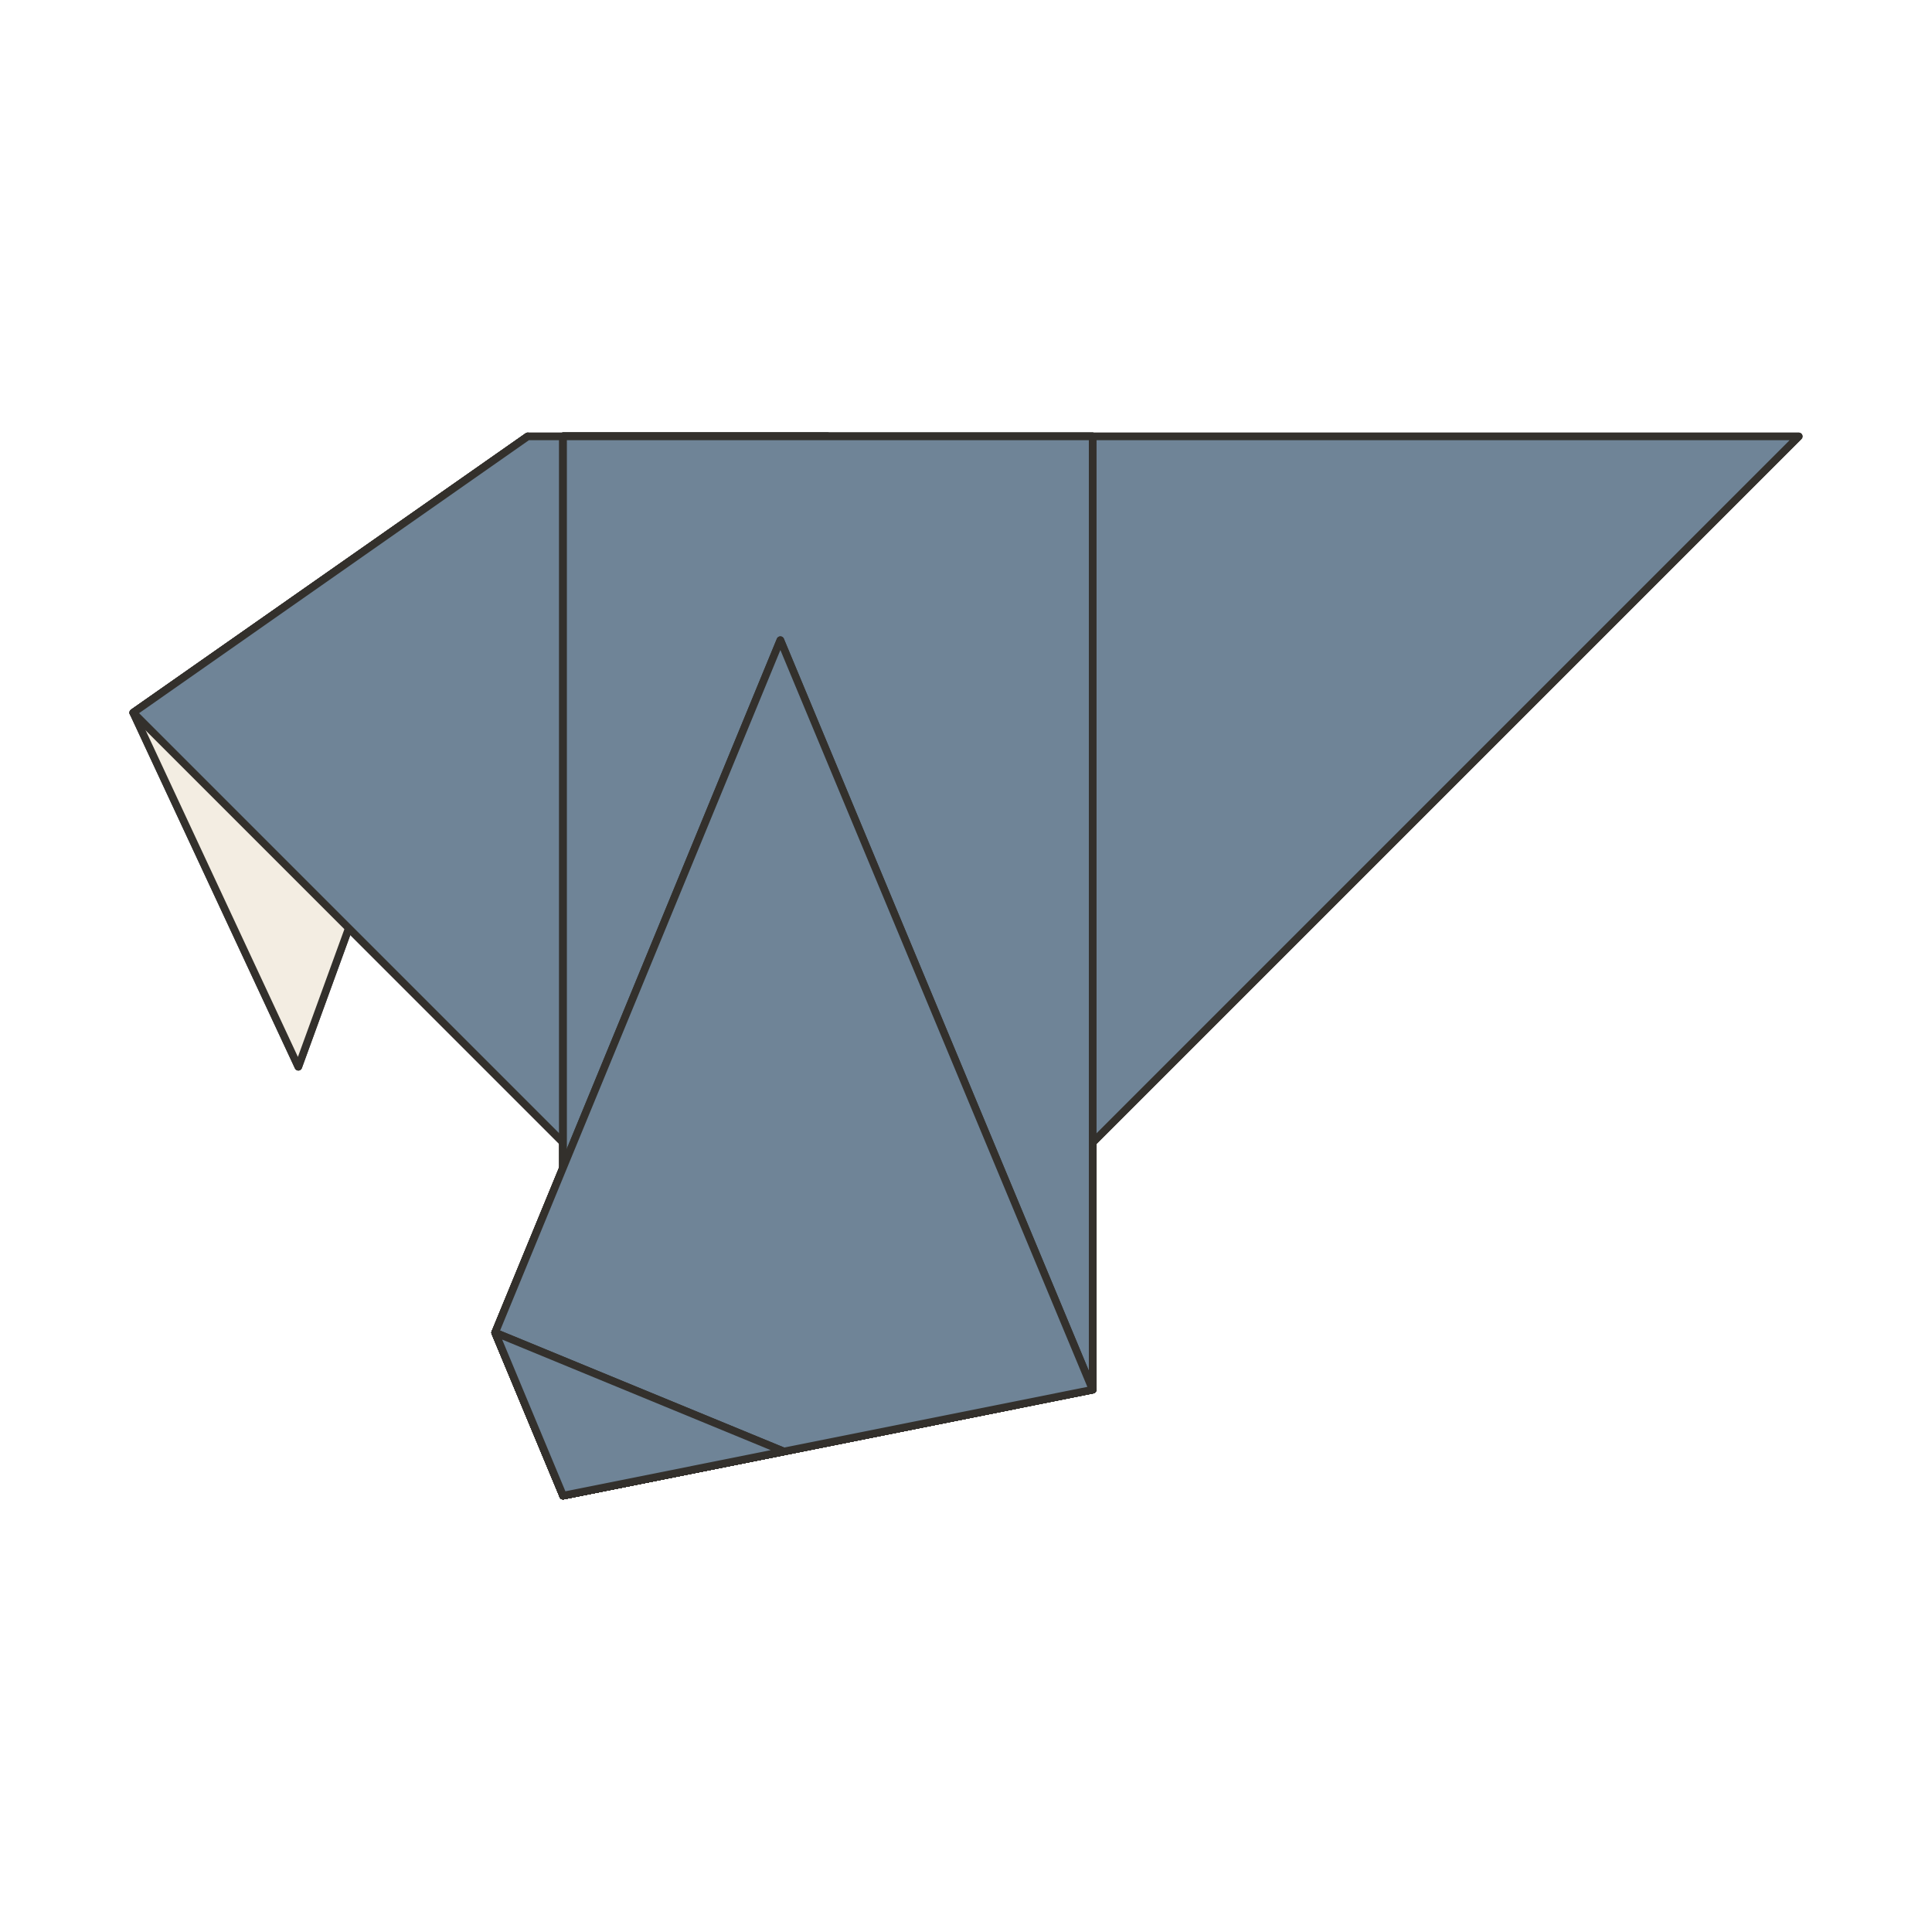
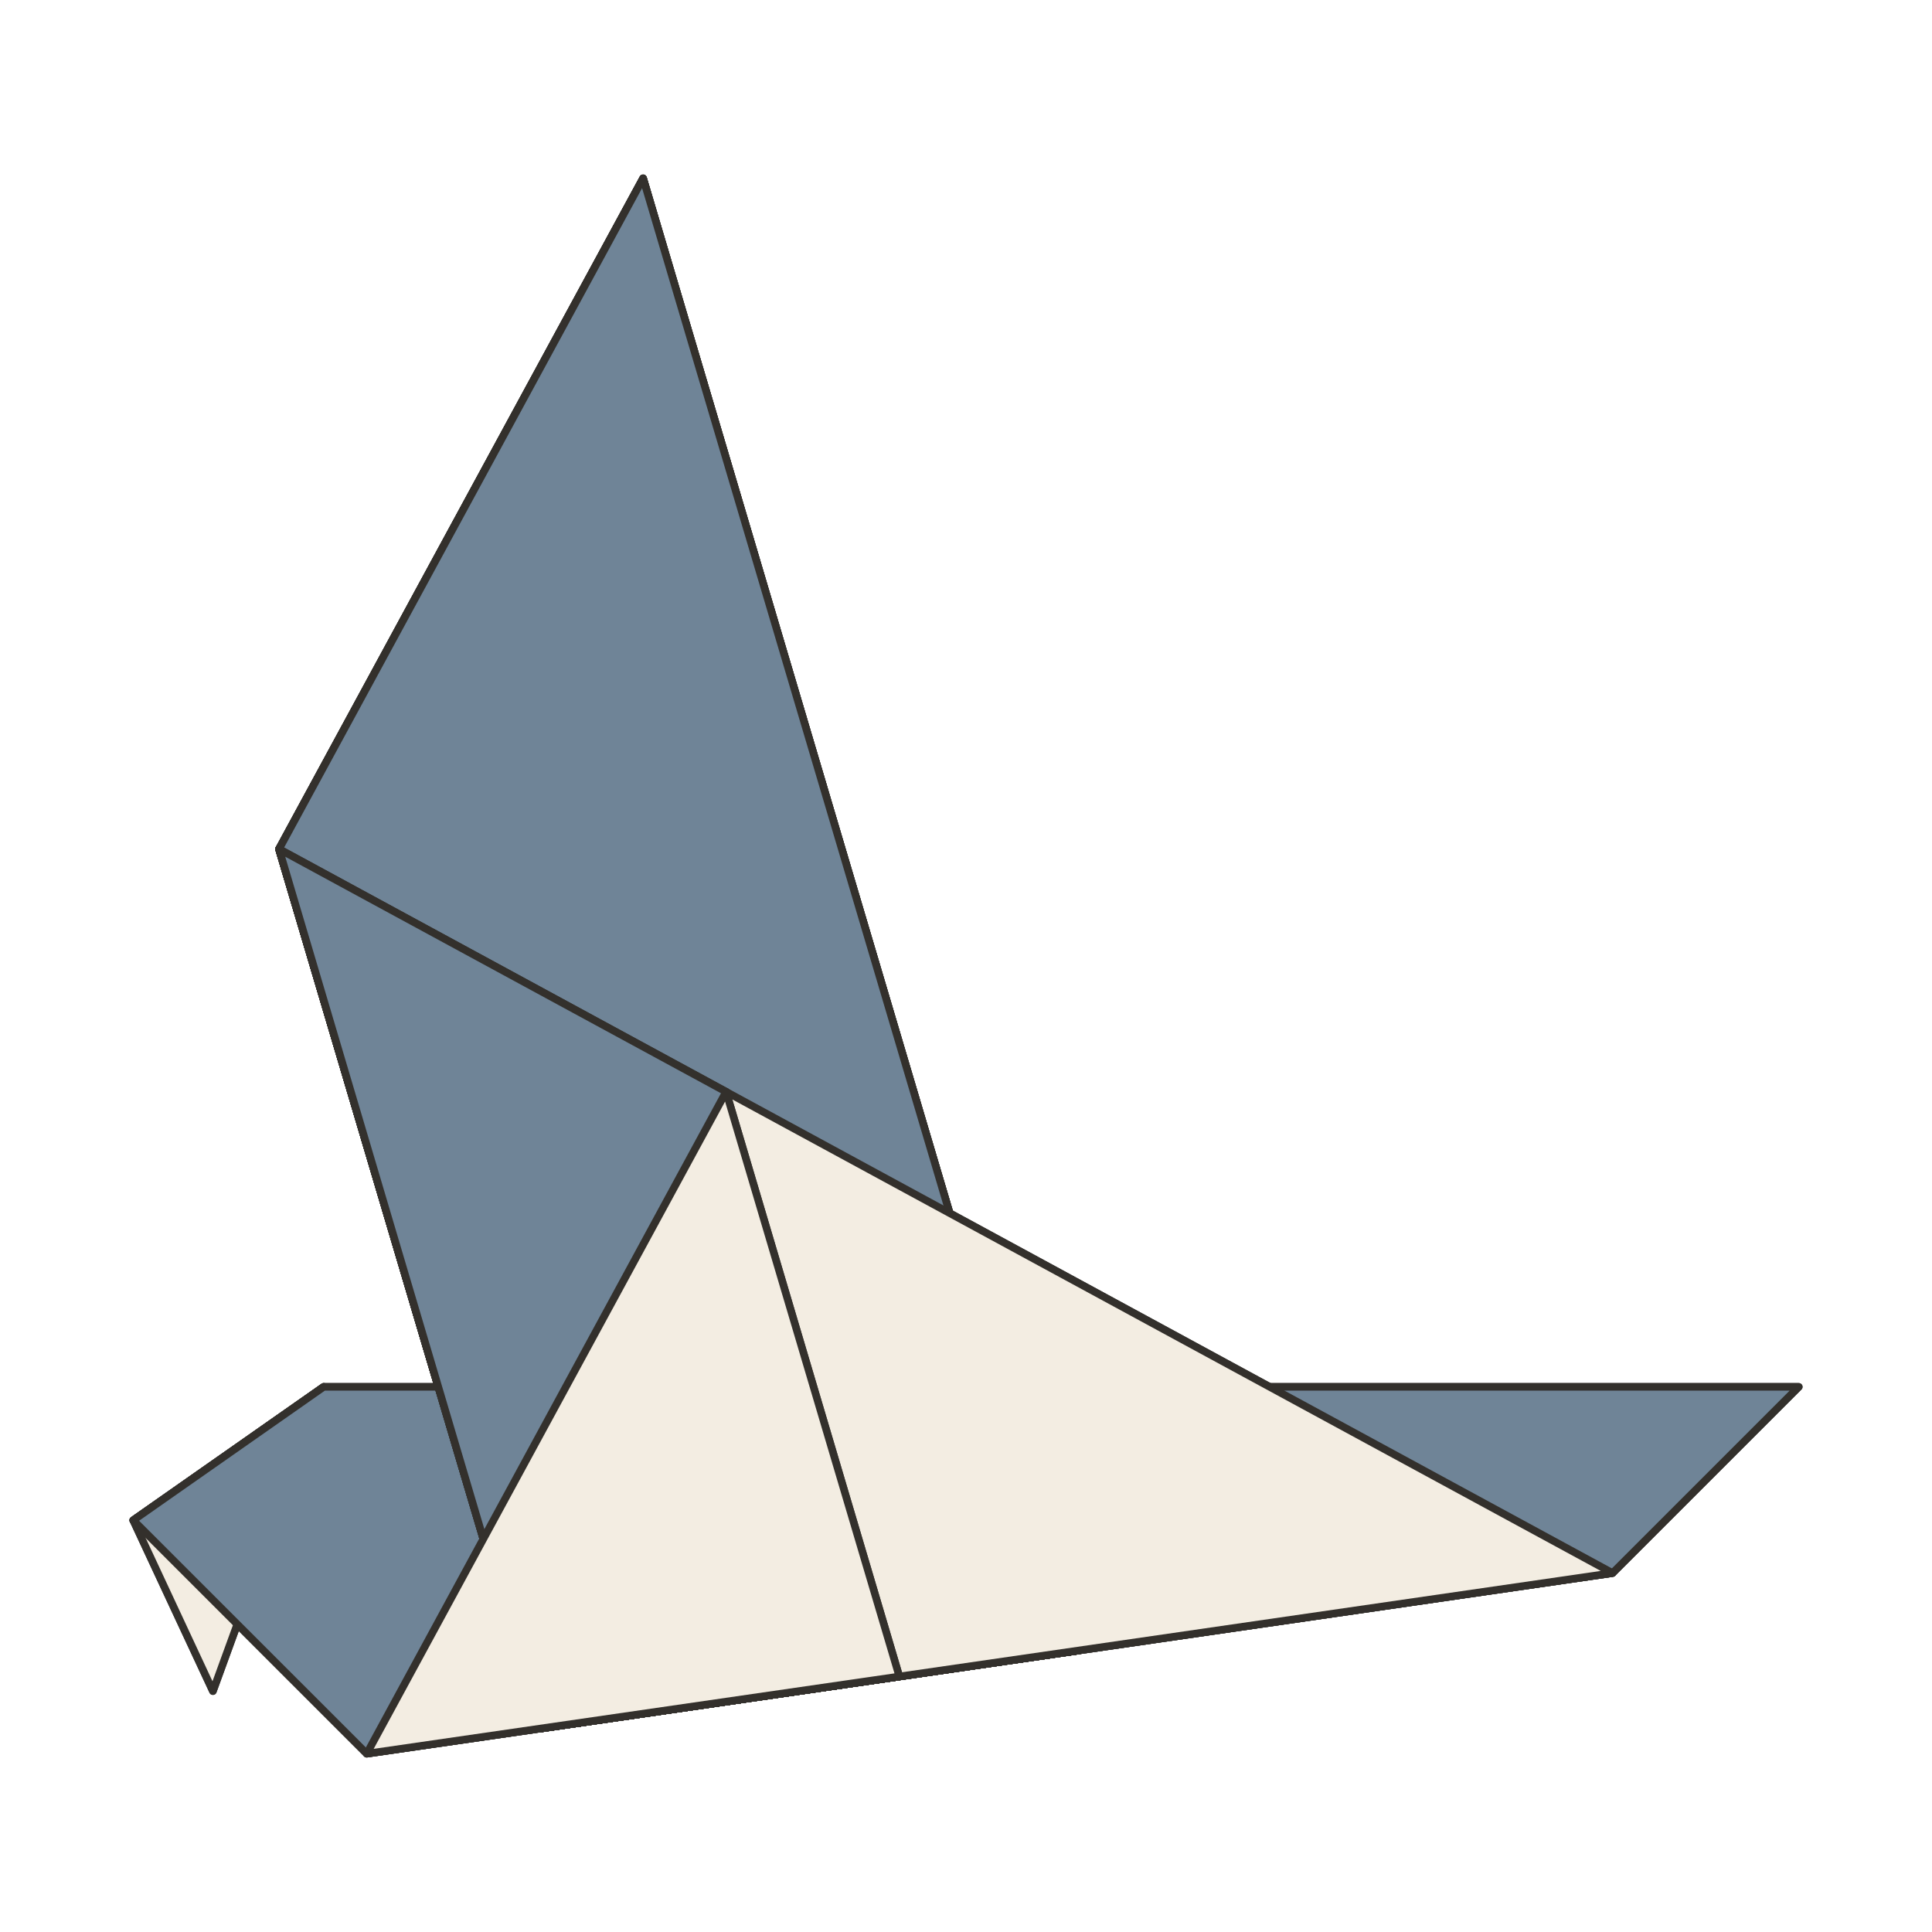
<svg xmlns="http://www.w3.org/2000/svg" viewBox="0 0 240 240" width="240" height="240">
  <g stroke="#33302C" stroke-width="0.94" stroke-linejoin="round">
-     <polygon points="61.51,165.54 97.36,180.3 69.95,185.79" fill="#F3EDE2" />
-     <polygon points="97.36,180.3 61.51,165.54 69.95,185.79" fill="#6F8497" />
-     <polygon points="61.51,165.54 96.94,79.52 135.73,172.63 69.95,185.79" fill="#F3EDE2" />
-     <polygon points="96.94,79.52 61.51,165.54 69.95,185.79 135.73,172.63" fill="#6F8497" />
-     <polygon points="135.73,54.21 135.73,172.63 69.95,185.79 69.95,54.21" fill="#F3EDE2" />
-     <polygon points="135.73,172.63 135.73,54.21 69.95,54.21 69.95,185.79" fill="#6F8497" />
-     <polygon points="223.45,54.21 97.36,180.3 69.95,185.79 69.95,54.21" fill="#F3EDE2" />
-     <polygon points="97.36,180.3 102.84,174.82 102.84,54.21 69.95,54.21 69.95,185.79" fill="#6F8497" />
-     <polygon points="102.84,174.82 16.55,88.53 65.56,54.21 102.84,54.21" fill="#F3EDE2" />
-     <polygon points="16.55,88.53 37.06,132.52 65.56,54.21" fill="#6F8497" />
-     <polygon points="37.06,132.52 16.55,88.53 65.56,54.21" fill="#F3EDE2" />
-     <polygon points="16.55,88.53 102.84,174.82 102.84,54.21 65.56,54.21" fill="#6F8497" />
-     <polygon points="102.84,174.82 97.36,180.3 69.95,185.79 69.95,54.21 102.84,54.21" fill="#F3EDE2" />
-     <polygon points="97.36,180.3 223.45,54.21 69.95,54.21 69.95,185.79" fill="#6F8497" />
-     <polygon points="135.73,54.21 135.73,172.63 69.95,185.79 69.95,54.21" fill="#F3EDE2" />
-     <polygon points="135.73,172.63 135.73,54.21 69.95,54.21 69.95,185.79" fill="#6F8497" />
-     <polygon points="61.51,165.54 96.94,79.52 135.73,172.63 69.95,185.79" fill="#F3EDE2" />
-     <polygon points="96.94,79.52 61.51,165.54 69.95,185.79 135.73,172.63" fill="#6F8497" />
-     <polygon points="61.51,165.54 97.36,180.3 69.95,185.79" fill="#F3EDE2" />
-     <polygon points="97.36,180.3 61.51,165.54 69.95,185.79" fill="#6F8497" />
+     <polygon points="90.2,135.62 45.56,217.85 111.72,208.26" fill="#6F8497" />
+     <polygon points="34.66,105.47 90.2,135.62 111.72,208.26 67.02,214.74" fill="#F3EDE2" />
+     <polygon points="200.32,195.41 34.66,105.47 67.02,214.74" fill="#6F8497" />
+     <polygon points="34.66,105.47 79.89,22.15 134.06,205.02 67.02,214.74" fill="#F3EDE2" />
+     <polygon points="79.89,22.15 34.66,105.47 67.02,214.74 134.06,205.02" fill="#6F8497" />
+     <polygon points="134.06,172.28 134.06,205.02 67.02,214.74 67.02,172.28" fill="#F3EDE2" />
+     <polygon points="134.06,205.02 134.06,172.28 67.02,172.28 67.02,214.74" fill="#6F8497" />
+     <polygon points="223.45,172.28 200.32,195.41 67.02,214.74 67.02,172.28" fill="#F3EDE2" />
+     <polygon points="67.02,172.28 67.02,214.74 111.72,208.26 111.72,172.28" fill="#6F8497" />
+     <polygon points="45.56,217.85 16.55,188.85 40.21,172.28 111.72,172.28 111.72,208.26" fill="#F3EDE2" />
+     <polygon points="16.55,188.85 26.45,210.08 40.21,172.28" fill="#6F8497" />
+     <polygon points="26.45,210.08 16.55,188.85 40.21,172.28" fill="#F3EDE2" />
+     <polygon points="16.55,188.85 45.56,217.85 111.72,208.26 111.72,172.28 40.21,172.28" fill="#6F8497" />
+     <polygon points="67.02,214.74 67.02,172.28 111.72,172.28 111.72,208.26" fill="#F3EDE2" />
+     <polygon points="200.32,195.41 223.45,172.28 67.02,172.28 67.02,214.74" fill="#6F8497" />
+     <polygon points="134.06,172.28 134.06,205.02 67.02,214.74 67.02,172.28" fill="#F3EDE2" />
+     <polygon points="134.06,205.02 134.06,172.28 67.02,172.28 67.02,214.74" fill="#6F8497" />
+     <polygon points="34.66,105.47 79.89,22.15 134.06,205.02 67.02,214.74" fill="#F3EDE2" />
+     <polygon points="79.89,22.15 34.66,105.47 67.02,214.74 134.06,205.02" fill="#6F8497" />
+     <polygon points="34.66,105.47 200.32,195.41 67.02,214.74" fill="#F3EDE2" />
+     <polygon points="90.2,135.62 34.66,105.47 67.02,214.74 111.72,208.26" fill="#6F8497" />
+     <polygon points="45.56,217.85 90.2,135.62 111.72,208.26" fill="#F3EDE2" />
  </g>
</svg>
